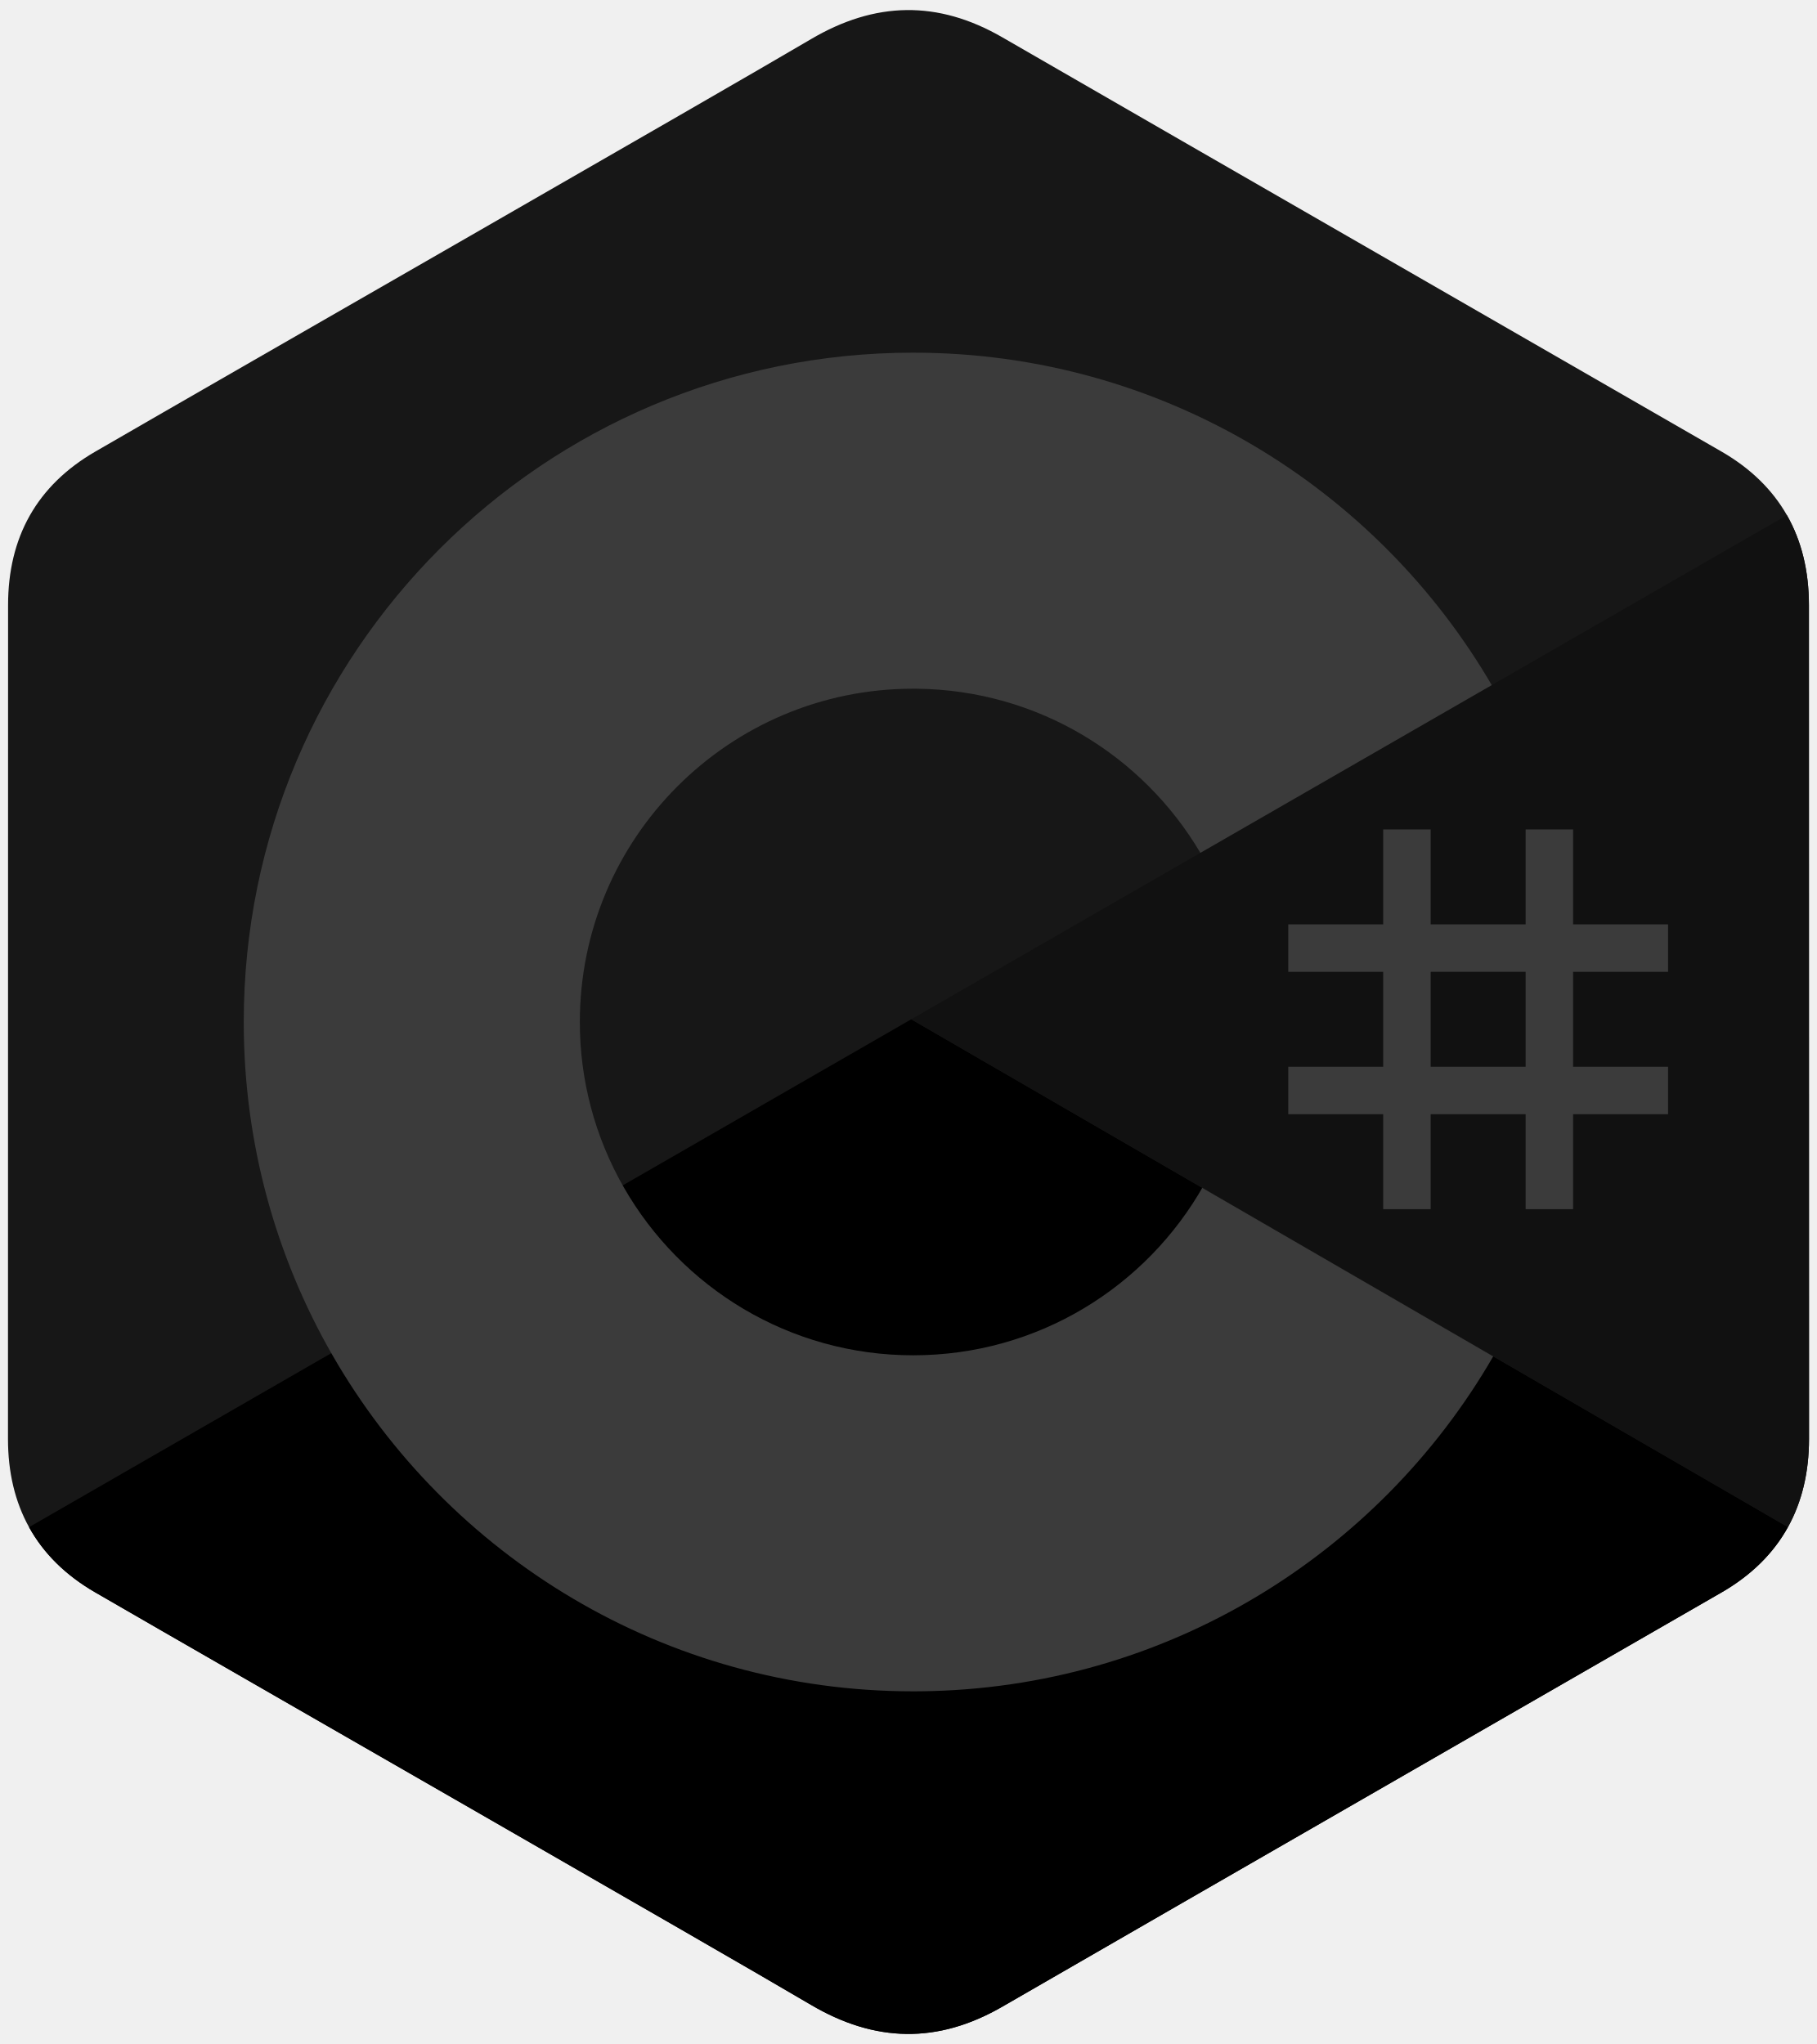
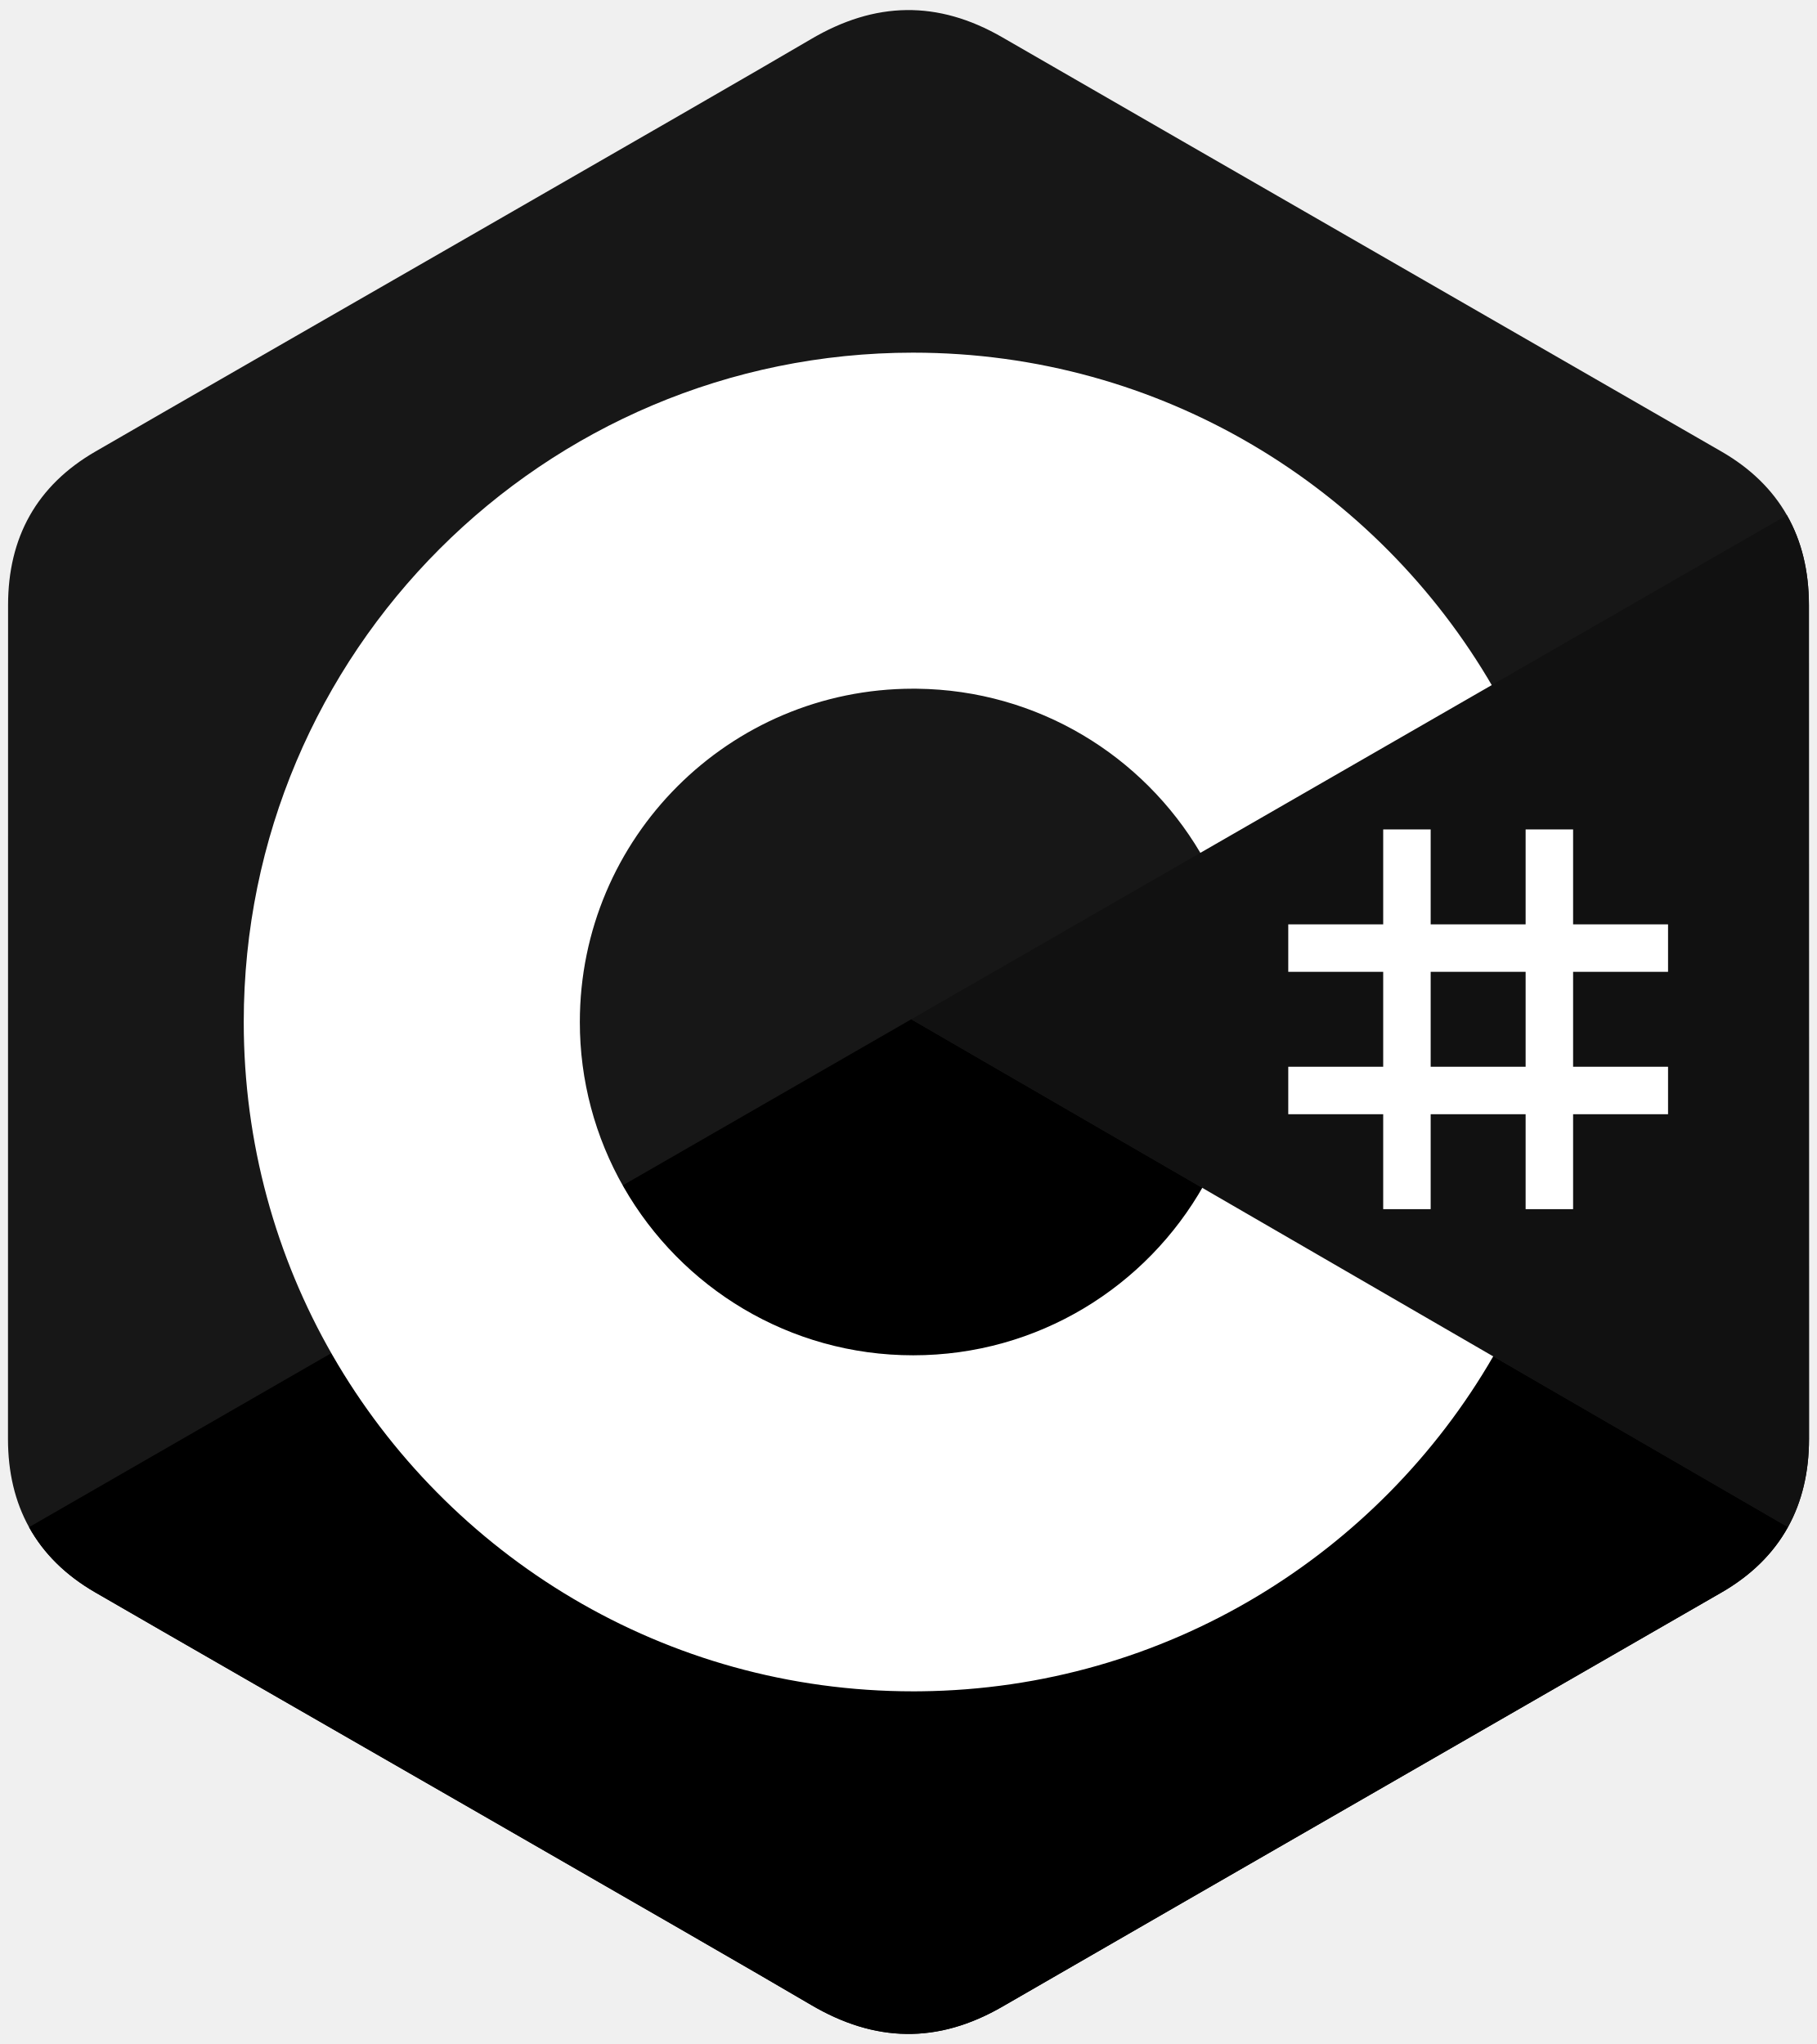
<svg xmlns="http://www.w3.org/2000/svg" height="2500" preserveAspectRatio="xMidYMid" viewBox="0 -1.428 255.582 290.108" width="2222">
  <path d="m255.569 84.452c-.002-4.83-1.035-9.098-3.124-12.76-2.052-3.603-5.125-6.622-9.247-9.009-34.025-19.619-68.083-39.178-102.097-58.817-9.17-5.294-18.061-5.1-27.163.27-13.543 7.986-81.348 46.833-101.553 58.536-8.321 4.818-12.37 12.19-12.372 21.771-.013 39.455 0 78.91-.013 118.365 0 4.724.991 8.91 2.988 12.517 2.053 3.711 5.169 6.813 9.386 9.254 20.206 11.703 88.02 50.547 101.56 58.536 9.106 5.373 17.997 5.565 27.17.27 34.015-19.64 68.075-39.199 102.105-58.818 4.217-2.44 7.333-5.544 9.386-9.252 1.994-3.608 2.987-7.793 2.987-12.518 0 0 0-78.889-.013-118.345" fill="#171717" />
  <path d="m128.182 143.241-125.194 72.084c2.053 3.711 5.169 6.813 9.386 9.254 20.206 11.703 88.02 50.547 101.56 58.536 9.106 5.373 17.997 5.565 27.17.27 34.015-19.64 68.075-39.199 102.105-58.818 4.217-2.44 7.333-5.544 9.386-9.252z" fill="#000000" />
  <path d="m255.569 84.452c-.002-4.83-1.035-9.098-3.124-12.76l-124.263 71.55 124.413 72.073c1.994-3.608 2.985-7.793 2.987-12.518 0 0 0-78.889-.013-118.345" fill="#111111" />
-   <g fill="#3B3B3B">
+   <g fill="#FFFFFF">
    <path d="m201.892 116.294v13.474h13.474v-13.474h6.737v13.474h13.474v6.737h-13.474v13.473h13.474v6.737h-13.474v13.474h-6.737v-13.474h-13.474v13.474h-6.737v-13.474h-13.473v-6.737h13.473v-13.473h-13.473v-6.737h13.473v-13.474zm13.474 20.21h-13.474v13.474h13.474z" />
    <path d="m128.457 48.626c35.144 0 65.827 19.086 82.262 47.456l-.16-.273-41.35 23.808c-8.146-13.793-23.08-23.102-40.213-23.294l-.54-.003c-26.125 0-47.305 21.18-47.305 47.305a47.08 47.08 0 0 0 6.239 23.47c8.154 14.235 23.483 23.836 41.067 23.836 17.693 0 33.109-9.723 41.221-24.11l-.197.345 41.287 23.918c-16.255 28.13-46.518 47.157-81.253 47.536l-1.058.006c-35.255 0-66.025-19.204-82.419-47.724-8.003-13.923-12.582-30.064-12.582-47.277 0-52.466 42.532-95 95-95z" />
  </g>
</svg>
